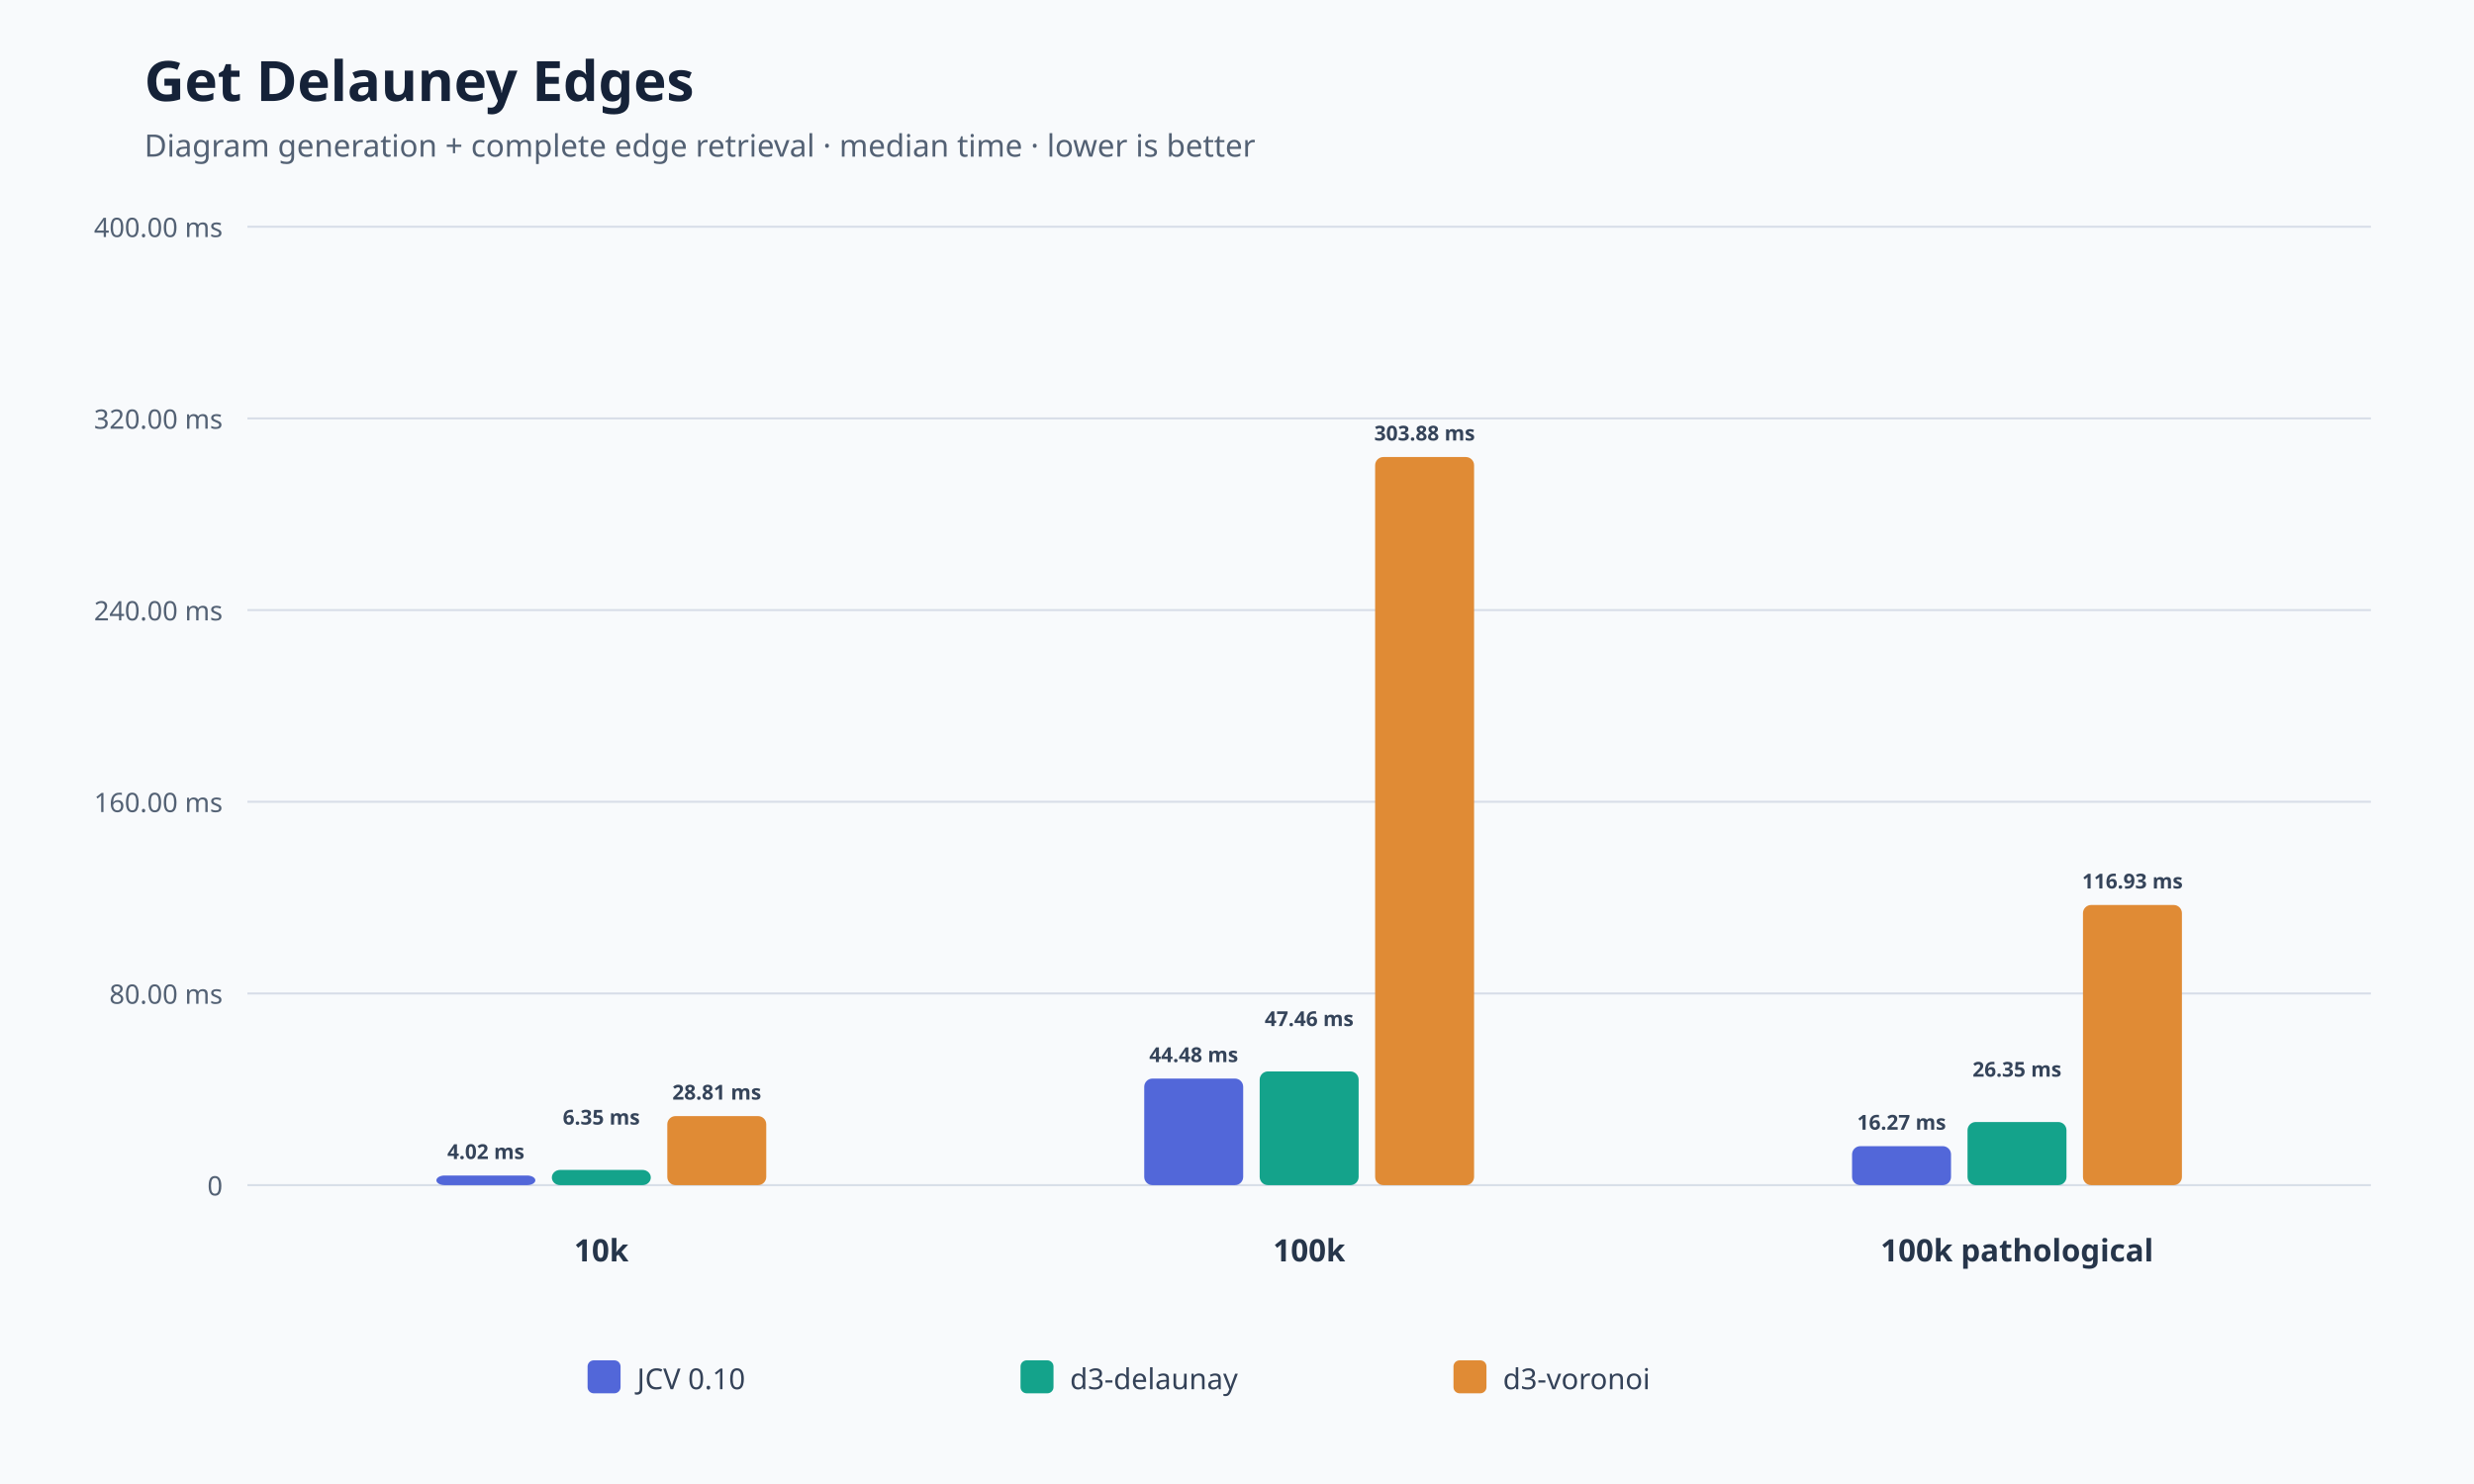
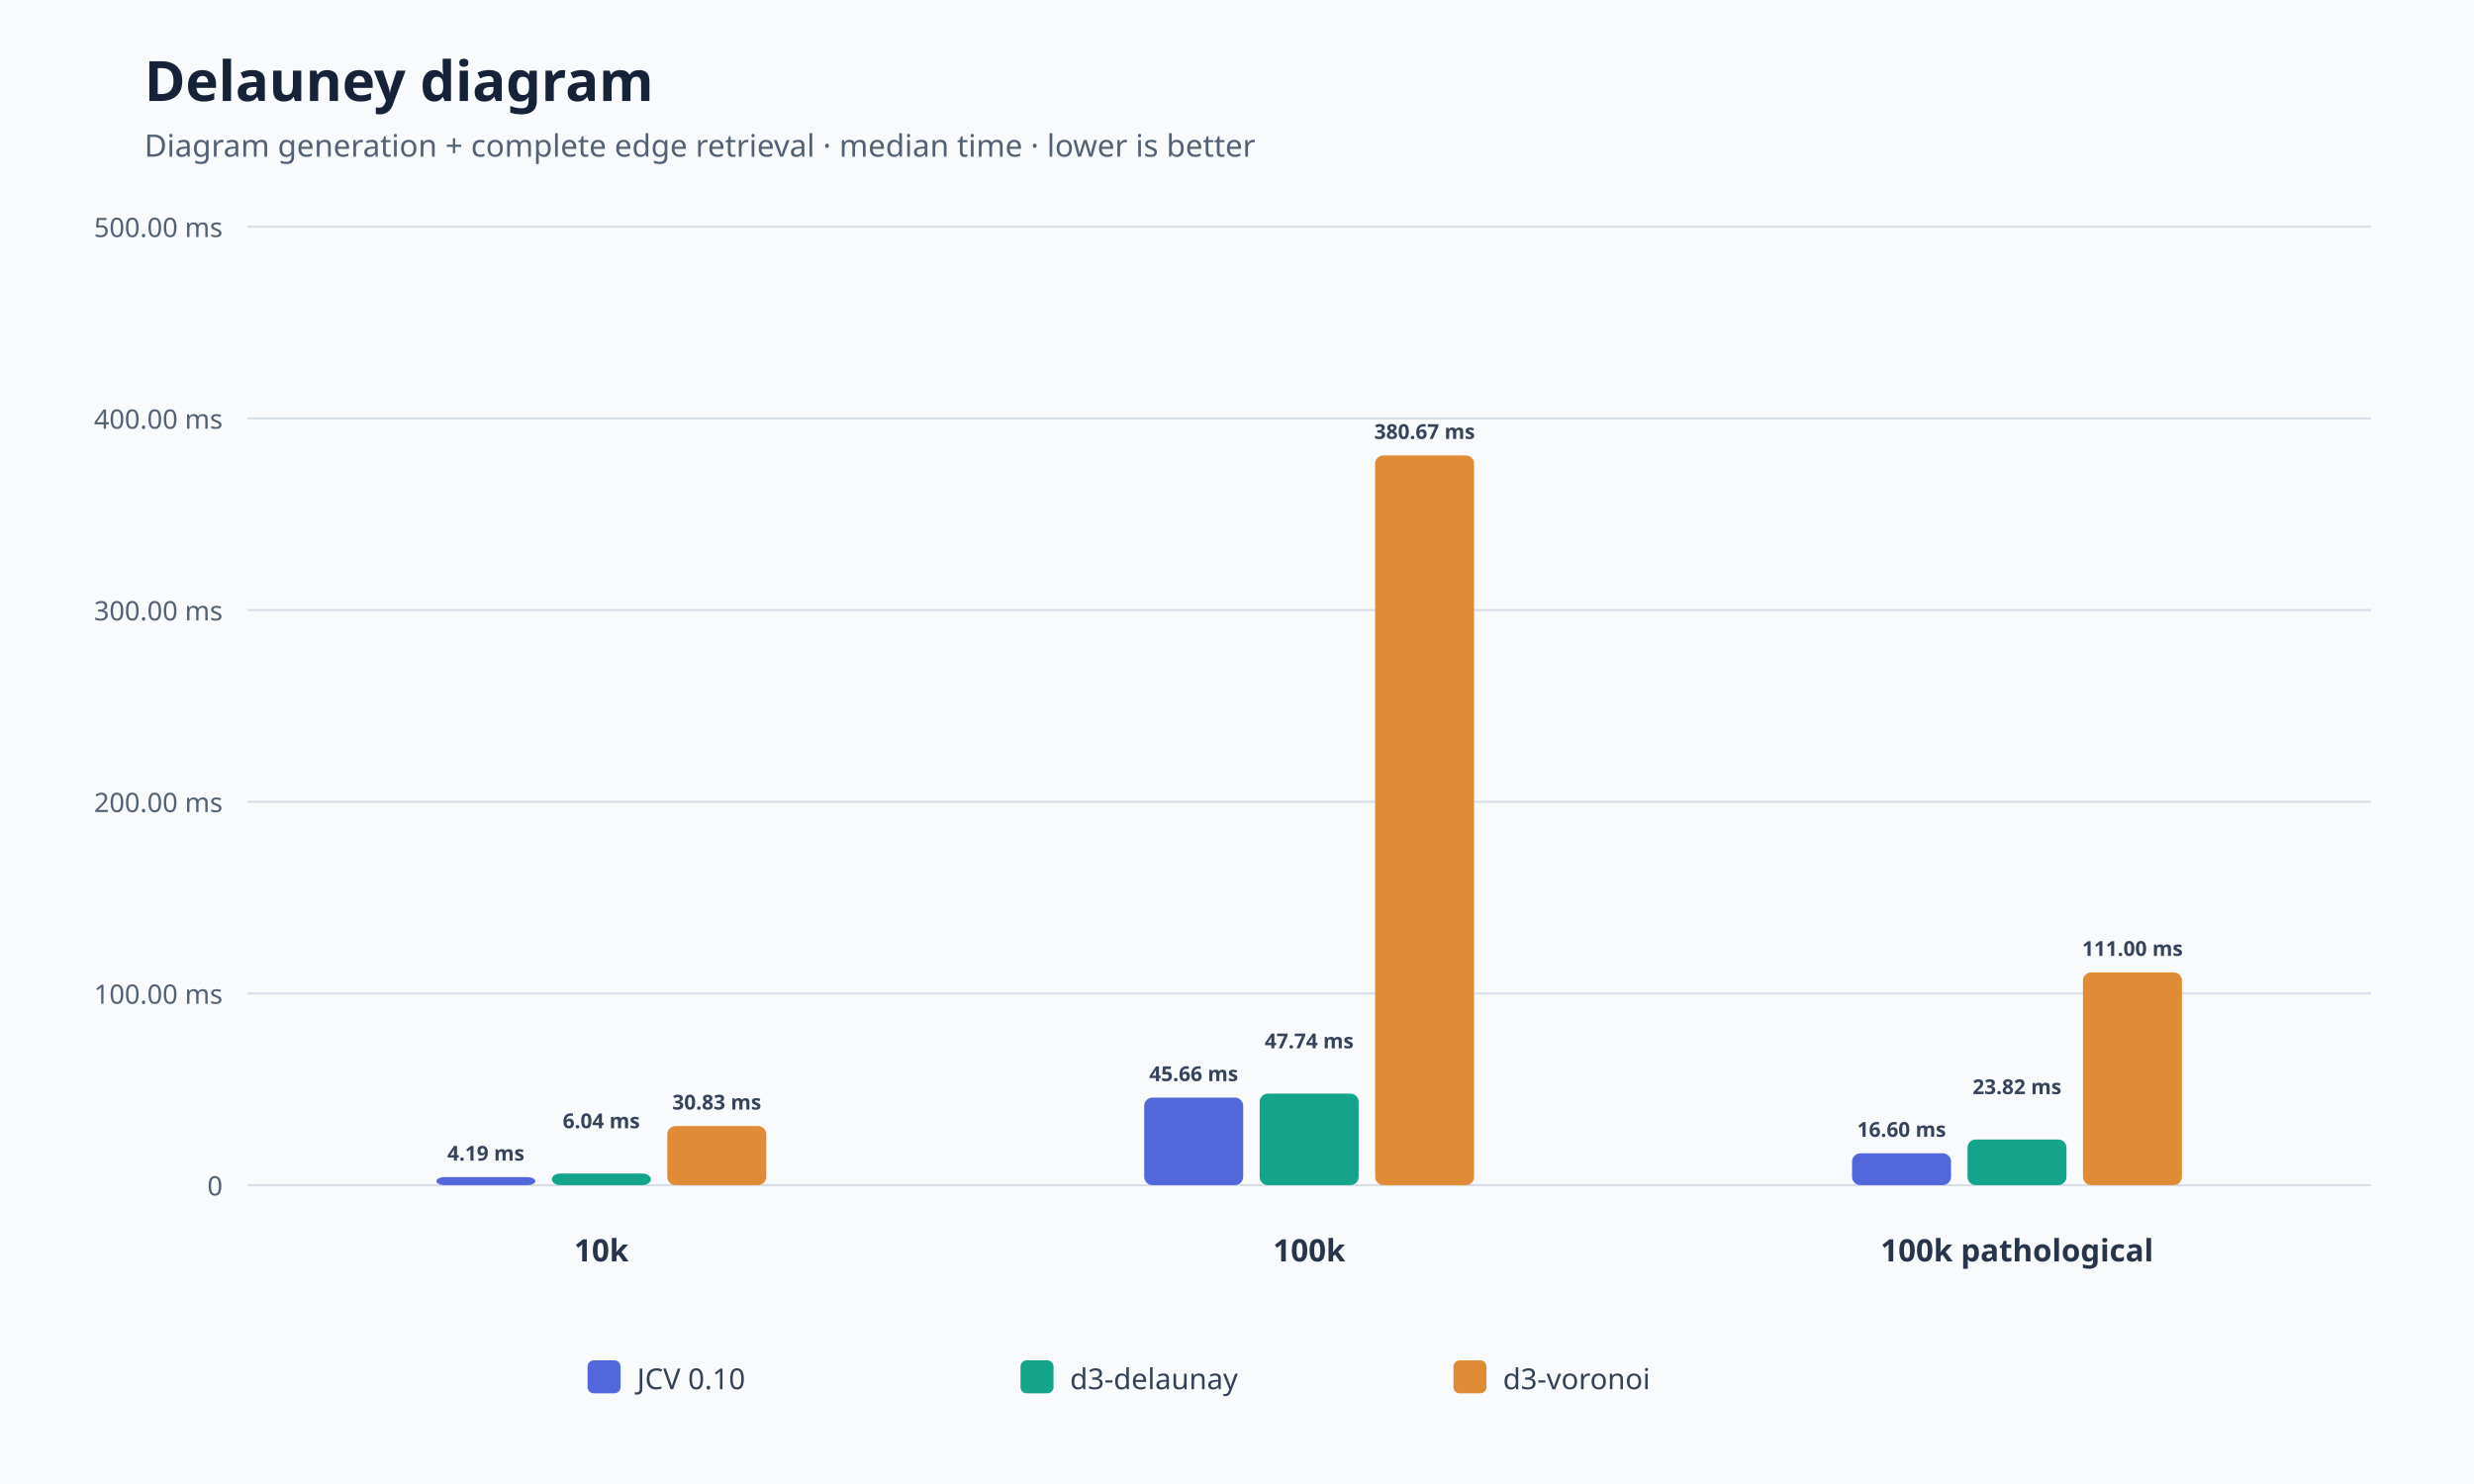
<svg xmlns="http://www.w3.org/2000/svg" width="1200" height="720" viewBox="0 0 1200 720" role="img" aria-labelledby="title desc">
  <style>.stat-hit{fill:transparent;pointer-events:all}</style>
  <rect width="1200" height="720" fill="#f8fafc" />
-   <text x="70" y="49" font-family="system-ui, sans-serif" font-size="27" font-weight="700" fill="#152238">Get Delauney Edges</text>
+   <text x="70" y="49" font-family="system-ui, sans-serif" font-size="27" font-weight="700" fill="#152238">Delauney diagram</text>
  <text x="70" y="76" font-family="system-ui, sans-serif" font-size="15" fill="#536174">Diagram generation + complete edge retrieval · median time · lower is better</text>
  <line x1="120" y1="575" x2="1150" y2="575" stroke="#d8dee8" />
  <text x="108" y="580" font-family="system-ui, sans-serif" font-size="13" fill="#536174" text-anchor="end">0</text>
  <line x1="120" y1="482" x2="1150" y2="482" stroke="#d8dee8" />
-   <text x="108" y="487" font-family="system-ui, sans-serif" font-size="13" fill="#536174" text-anchor="end">80.00 ms</text>
+   <text x="108" y="487" font-family="system-ui, sans-serif" font-size="13" fill="#536174" text-anchor="end">100.00 ms</text>
  <line x1="120" y1="389" x2="1150" y2="389" stroke="#d8dee8" />
-   <text x="108" y="394" font-family="system-ui, sans-serif" font-size="13" fill="#536174" text-anchor="end">160.00 ms</text>
+   <text x="108" y="394" font-family="system-ui, sans-serif" font-size="13" fill="#536174" text-anchor="end">200.00 ms</text>
  <line x1="120" y1="296" x2="1150" y2="296" stroke="#d8dee8" />
-   <text x="108" y="301" font-family="system-ui, sans-serif" font-size="13" fill="#536174" text-anchor="end">240.00 ms</text>
+   <text x="108" y="301" font-family="system-ui, sans-serif" font-size="13" fill="#536174" text-anchor="end">300.00 ms</text>
  <line x1="120" y1="203" x2="1150" y2="203" stroke="#d8dee8" />
-   <text x="108" y="208" font-family="system-ui, sans-serif" font-size="13" fill="#536174" text-anchor="end">320.00 ms</text>
+   <text x="108" y="208" font-family="system-ui, sans-serif" font-size="13" fill="#536174" text-anchor="end">400.00 ms</text>
  <line x1="120" y1="110" x2="1150" y2="110" stroke="#d8dee8" />
-   <text x="108" y="115" font-family="system-ui, sans-serif" font-size="13" fill="#536174" text-anchor="end">400.00 ms</text>
+   <text x="108" y="115" font-family="system-ui, sans-serif" font-size="13" fill="#536174" text-anchor="end">500.00 ms</text>
  <text x="291.667" y="612" font-family="system-ui, sans-serif" font-size="15" font-weight="600" fill="#26354a" text-anchor="middle">10k</text>
-   <rect x="211.667" y="570.32" width="48" height="4.68" rx="4" fill="#5267d9" />
-   <text x="235.667" y="562.32" font-family="system-ui, sans-serif" font-size="10" font-weight="650" fill="#35445a" text-anchor="middle">4.02 ms</text>
+   <rect x="211.667" y="571.10" width="48" height="3.90" rx="4" fill="#5267d9" />
+   <text x="235.667" y="563.10" font-family="system-ui, sans-serif" font-size="10" font-weight="650" fill="#35445a" text-anchor="middle">4.19 ms</text>
  <g class="stat-bar" tabindex="0">
    <rect class="stat-hit" x="211.667" y="560.00" width="48" height="15.00" />
  </g>
-   <rect x="267.667" y="567.62" width="48" height="7.38" rx="4" fill="#14a38b" />
-   <text x="291.667" y="545.62" font-family="system-ui, sans-serif" font-size="10" font-weight="650" fill="#35445a" text-anchor="middle">6.35 ms</text>
+   <rect x="267.667" y="569.38" width="48" height="5.62" rx="4" fill="#14a38b" />
+   <text x="291.667" y="547.38" font-family="system-ui, sans-serif" font-size="10" font-weight="650" fill="#35445a" text-anchor="middle">6.04 ms</text>
  <g class="stat-bar" tabindex="0">
    <rect class="stat-hit" x="267.667" y="560.00" width="48" height="15.00" />
  </g>
-   <rect x="323.667" y="541.50" width="48" height="33.50" rx="4" fill="#e08b35" />
-   <text x="347.667" y="533.50" font-family="system-ui, sans-serif" font-size="10" font-weight="650" fill="#35445a" text-anchor="middle">28.81 ms</text>
+   <rect x="323.667" y="546.33" width="48" height="28.67" rx="4" fill="#e08b35" />
+   <text x="347.667" y="538.33" font-family="system-ui, sans-serif" font-size="10" font-weight="650" fill="#35445a" text-anchor="middle">30.83 ms</text>
  <g class="stat-bar" tabindex="0">
-     <rect class="stat-hit" x="323.667" y="541.50" width="48" height="33.50" />
+     <rect class="stat-hit" x="323.667" y="546.33" width="48" height="28.67" />
  </g>
  <text x="635" y="612" font-family="system-ui, sans-serif" font-size="15" font-weight="600" fill="#26354a" text-anchor="middle">100k</text>
-   <rect x="555" y="523.29" width="48" height="51.71" rx="4" fill="#5267d9" />
-   <text x="579" y="515.29" font-family="system-ui, sans-serif" font-size="10" font-weight="650" fill="#35445a" text-anchor="middle">44.48 ms</text>
+   <rect x="555" y="532.53" width="48" height="42.47" rx="4" fill="#5267d9" />
+   <text x="579" y="524.53" font-family="system-ui, sans-serif" font-size="10" font-weight="650" fill="#35445a" text-anchor="middle">45.66 ms</text>
  <g class="stat-bar" tabindex="0">
-     <rect class="stat-hit" x="555" y="523.29" width="48" height="51.71" />
+     <rect class="stat-hit" x="555" y="532.53" width="48" height="42.47" />
  </g>
-   <rect x="611" y="519.83" width="48" height="55.17" rx="4" fill="#14a38b" />
-   <text x="635" y="497.83" font-family="system-ui, sans-serif" font-size="10" font-weight="650" fill="#35445a" text-anchor="middle">47.46 ms</text>
+   <rect x="611" y="530.60" width="48" height="44.40" rx="4" fill="#14a38b" />
+   <text x="635" y="508.60" font-family="system-ui, sans-serif" font-size="10" font-weight="650" fill="#35445a" text-anchor="middle">47.74 ms</text>
  <g class="stat-bar" tabindex="0">
-     <rect class="stat-hit" x="611" y="519.83" width="48" height="55.17" />
+     <rect class="stat-hit" x="611" y="530.60" width="48" height="44.40" />
  </g>
-   <rect x="667" y="221.74" width="48" height="353.26" rx="4" fill="#e08b35" />
-   <text x="691" y="213.74" font-family="system-ui, sans-serif" font-size="10" font-weight="650" fill="#35445a" text-anchor="middle">303.88 ms</text>
+   <rect x="667" y="220.97" width="48" height="354.03" rx="4" fill="#e08b35" />
+   <text x="691" y="212.97" font-family="system-ui, sans-serif" font-size="10" font-weight="650" fill="#35445a" text-anchor="middle">380.67 ms</text>
  <g class="stat-bar" tabindex="0">
-     <rect class="stat-hit" x="667" y="221.74" width="48" height="353.26" />
+     <rect class="stat-hit" x="667" y="220.97" width="48" height="354.03" />
  </g>
  <text x="978.333" y="612" font-family="system-ui, sans-serif" font-size="15" font-weight="600" fill="#26354a" text-anchor="middle">100k pathological</text>
-   <rect x="898.333" y="556.09" width="48" height="18.91" rx="4" fill="#5267d9" />
-   <text x="922.333" y="548.09" font-family="system-ui, sans-serif" font-size="10" font-weight="650" fill="#35445a" text-anchor="middle">16.27 ms</text>
+   <rect x="898.333" y="559.56" width="48" height="15.44" rx="4" fill="#5267d9" />
+   <text x="922.333" y="551.56" font-family="system-ui, sans-serif" font-size="10" font-weight="650" fill="#35445a" text-anchor="middle">16.60 ms</text>
  <g class="stat-bar" tabindex="0">
-     <rect class="stat-hit" x="898.333" y="556.09" width="48" height="18.91" />
+     <rect class="stat-hit" x="898.333" y="559.56" width="48" height="15.44" />
  </g>
-   <rect x="954.333" y="544.37" width="48" height="30.63" rx="4" fill="#14a38b" />
-   <text x="978.333" y="522.37" font-family="system-ui, sans-serif" font-size="10" font-weight="650" fill="#35445a" text-anchor="middle">26.35 ms</text>
+   <rect x="954.333" y="552.85" width="48" height="22.15" rx="4" fill="#14a38b" />
+   <text x="978.333" y="530.85" font-family="system-ui, sans-serif" font-size="10" font-weight="650" fill="#35445a" text-anchor="middle">23.82 ms</text>
  <g class="stat-bar" tabindex="0">
-     <rect class="stat-hit" x="954.333" y="544.37" width="48" height="30.63" />
+     <rect class="stat-hit" x="954.333" y="552.85" width="48" height="22.15" />
  </g>
-   <rect x="1010.333" y="439.07" width="48" height="135.93" rx="4" fill="#e08b35" />
-   <text x="1034.333" y="431.07" font-family="system-ui, sans-serif" font-size="10" font-weight="650" fill="#35445a" text-anchor="middle">116.93 ms</text>
+   <rect x="1010.333" y="471.77" width="48" height="103.23" rx="4" fill="#e08b35" />
+   <text x="1034.333" y="463.77" font-family="system-ui, sans-serif" font-size="10" font-weight="650" fill="#35445a" text-anchor="middle">111.00 ms</text>
  <g class="stat-bar" tabindex="0">
-     <rect class="stat-hit" x="1010.333" y="439.07" width="48" height="135.93" />
+     <rect class="stat-hit" x="1010.333" y="471.77" width="48" height="103.23" />
  </g>
  <rect x="285" y="660" width="16" height="16" rx="3" fill="#5267d9" />
  <text x="309" y="674" font-family="system-ui, sans-serif" font-size="14" fill="#344258">JCV 0.10</text>
  <rect x="495" y="660" width="16" height="16" rx="3" fill="#14a38b" />
  <text x="519" y="674" font-family="system-ui, sans-serif" font-size="14" fill="#344258">d3-delaunay</text>
  <rect x="705" y="660" width="16" height="16" rx="3" fill="#e08b35" />
  <text x="729" y="674" font-family="system-ui, sans-serif" font-size="14" fill="#344258">d3-voronoi</text>
</svg>
